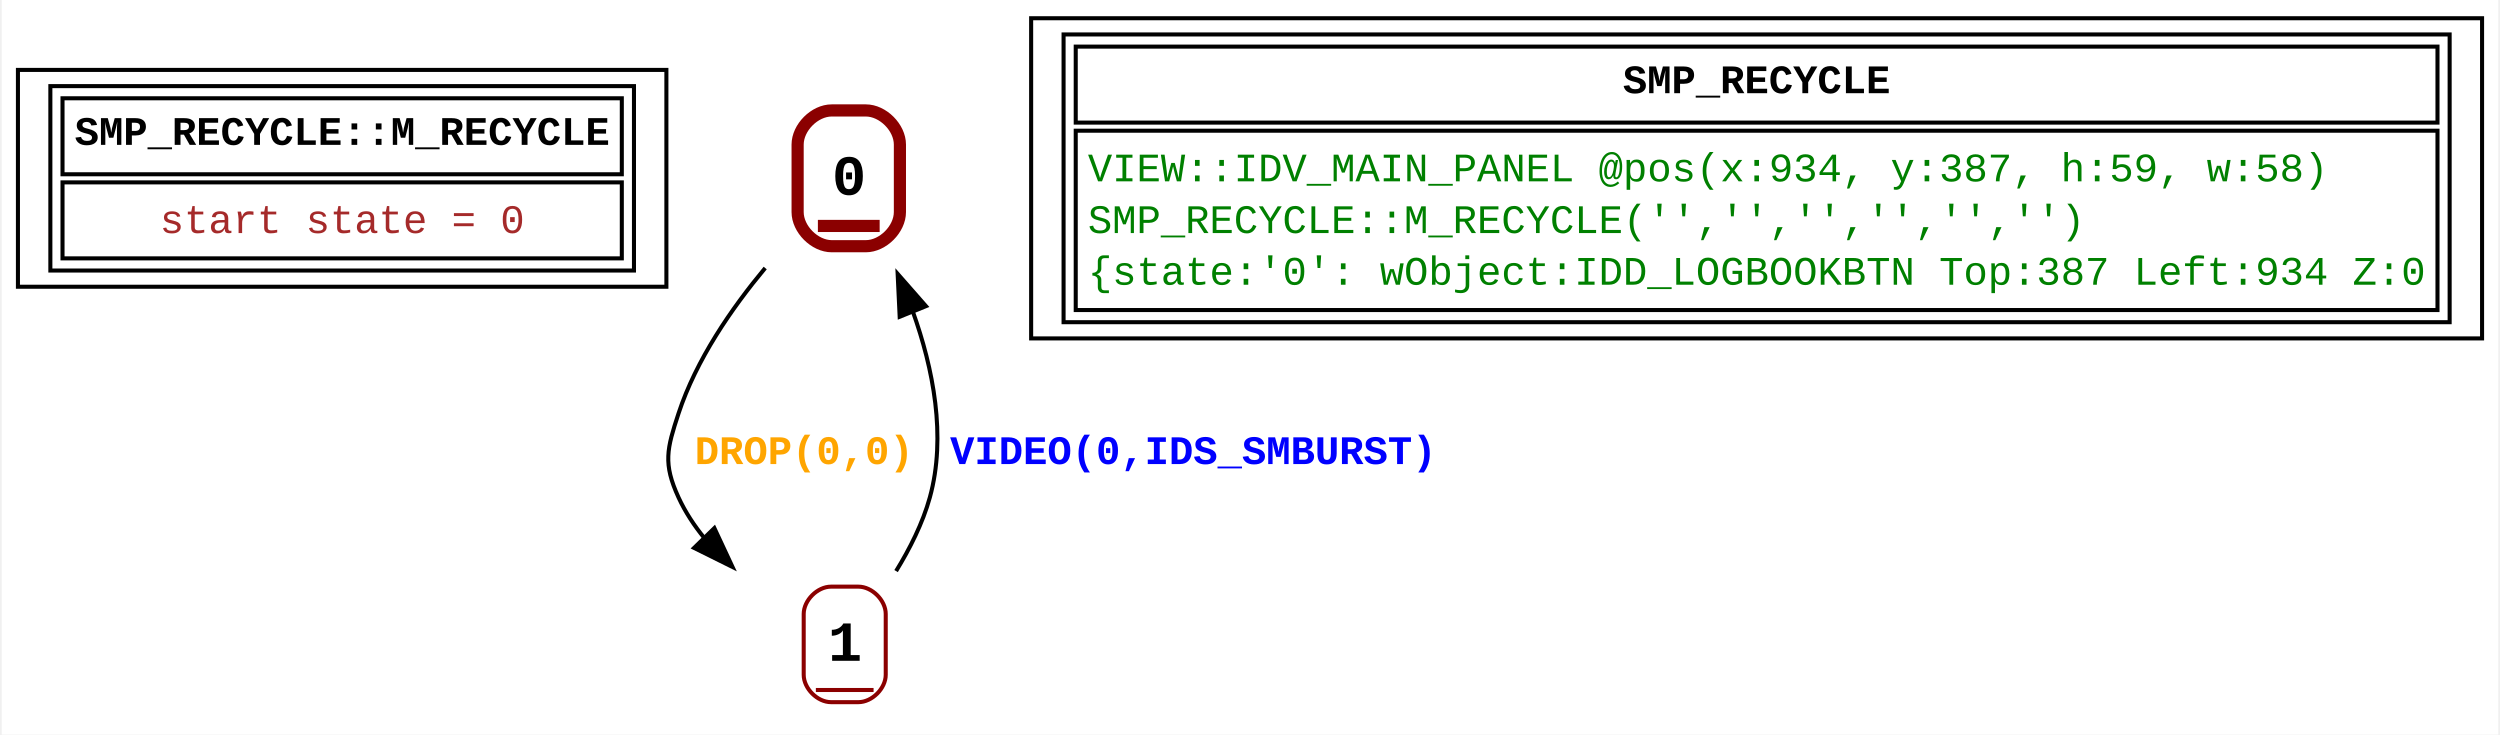
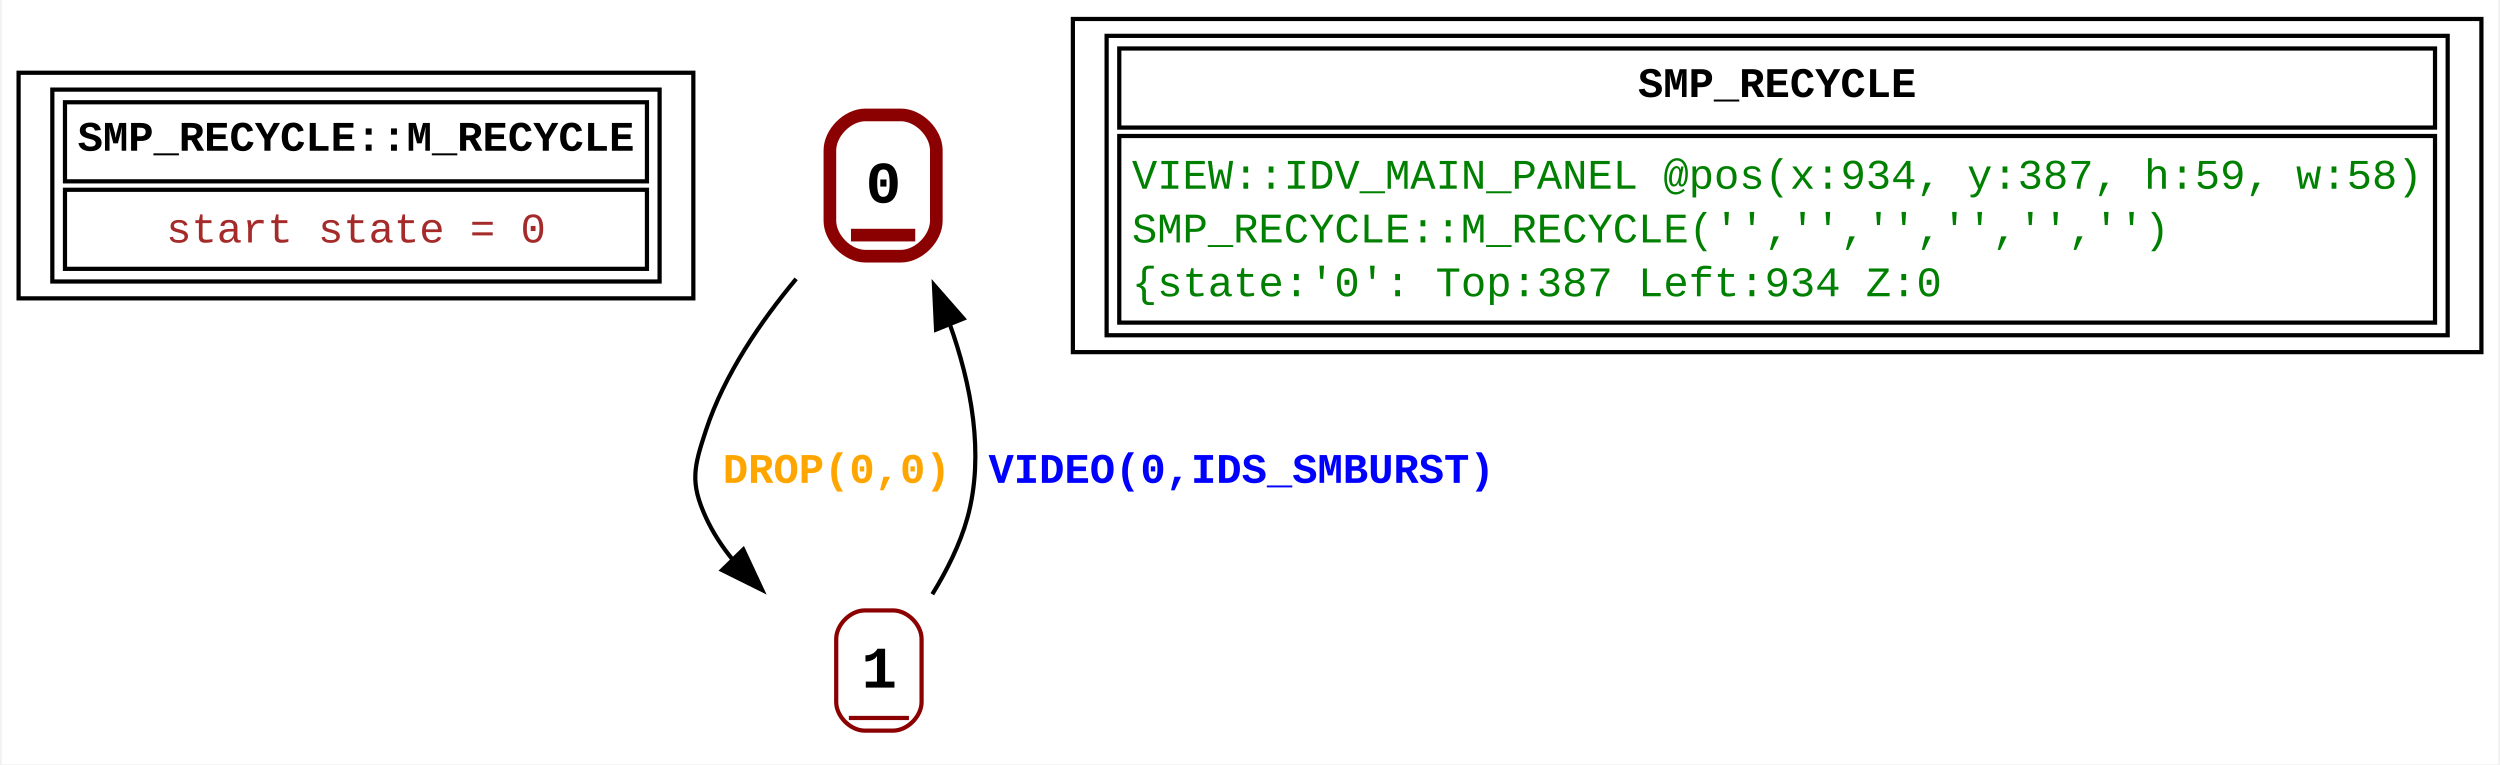
- <svg xmlns="http://www.w3.org/2000/svg" width="616pt" height="181pt" viewBox="0.00 0.00 616.00 181.25">
+ <svg xmlns="http://www.w3.org/2000/svg" width="592pt" height="181pt" viewBox="0.00 0.00 592.00 181.25">
  <g id="graph0" class="graph" transform="scale(1 1) rotate(0) translate(4 177.25)">
-     <polygon fill="white" stroke="none" points="-4,4 -4,-177.25 612,-177.25 612,4 -4,4" />
+     <polygon fill="white" stroke="none" points="-4,4 -4,-177.25 588,-177.25 588,4 -4,4" />
    <g id="node1" class="node">
      <polygon fill="none" stroke="black" points="0,-106.5 0,-160 160,-160 160,-106.5 0,-106.5" />
      <polygon fill="none" stroke="black" points="11,-134.25 11,-153 149,-153 149,-134.25 11,-134.25" />
      <text text-anchor="start" x="14" y="-141.5" font-family="Courier New" font-weight="bold" font-size="10.00">SMP_RECYCLE::M_RECYCLE</text>
      <polygon fill="none" stroke="black" points="11,-113.5 11,-132.25 149,-132.25 149,-113.5 11,-113.5" />
      <text text-anchor="start" x="35" y="-119.75" font-family="Courier New" font-size="10.00" fill="brown">start state = 0</text>
      <polygon fill="none" stroke="black" points="8,-110.5 8,-156 152,-156 152,-110.5 8,-110.5" />
    </g>
    <g id="node2" class="node">
      <polyline fill="none" stroke="darkred" stroke-width="3" points="197.38,-121.5 212.62,-121.5" />
      <text text-anchor="start" x="200.88" y="-129.2" font-family="Courier New" font-weight="bold" font-size="14.00">0</text>
      <path fill="none" stroke="darkred" stroke-width="3" d="M200.79,-116.5C200.79,-116.5 209.21,-116.5 209.21,-116.5 213.42,-116.5 217.62,-120.71 217.62,-124.92 217.62,-124.92 217.62,-141.58 217.62,-141.58 217.62,-145.79 213.42,-150 209.21,-150 209.21,-150 200.79,-150 200.79,-150 196.58,-150 192.38,-145.79 192.38,-141.58 192.38,-141.58 192.38,-124.92 192.38,-124.92 192.38,-120.71 196.58,-116.5 200.79,-116.5" />
    </g>
    <g id="node3" class="node">
      <polyline fill="none" stroke="darkred" points="196.88,-7 211.12,-7" />
      <text text-anchor="start" x="199.88" y="-14.2" font-family="Courier New" font-weight="bold" font-size="14.00">1</text>
      <path fill="none" stroke="darkred" d="M200.62,-4C200.62,-4 207.38,-4 207.38,-4 210.75,-4 214.12,-7.38 214.12,-10.75 214.12,-10.75 214.12,-25.75 214.12,-25.75 214.12,-29.12 210.75,-32.5 207.38,-32.5 207.38,-32.5 200.62,-32.5 200.62,-32.5 197.25,-32.5 193.88,-29.12 193.88,-25.75 193.88,-25.75 193.88,-10.75 193.88,-10.75 193.88,-7.38 197.25,-4 200.62,-4" />
    </g>
    <g id="edge1" class="edge">
      <path fill="none" stroke="black" d="M184.38,-111.12C176.03,-101.1 167.34,-88.45 163,-75.25 160.12,-66.49 159.15,-62.88 163,-54.5 164.66,-50.89 166.88,-47.52 169.45,-44.39" />
      <polygon fill="black" stroke="black" points="171.84,-46.95 176.32,-37.35 166.83,-42.06 171.84,-46.95" />
      <text text-anchor="start" x="167" y="-62.75" font-family="Courier New" font-weight="bold" font-size="10.00" fill="orange">DROP(0,0)</text>
    </g>
    <g id="edge2" class="edge">
      <path fill="none" stroke="black" d="M216.67,-36.34C220.06,-41.85 223.26,-48.18 225,-54.5 229.15,-69.56 225.83,-86.33 220.79,-100.43" />
      <polygon fill="black" stroke="black" points="217.56,-99.09 217.06,-109.68 224.05,-101.71 217.56,-99.09" />
      <text text-anchor="start" x="230" y="-62.75" font-family="Courier New" font-weight="bold" font-size="10.00" fill="blue">VIDEO(0,IDS_SMBURST)</text>
    </g>
    <g id="node4" class="node">
-       <polygon fill="none" stroke="black" points="250,-93.75 250,-172.75 608,-172.75 608,-93.75 250,-93.75" />
-       <polygon fill="none" stroke="black" points="261,-147 261,-165.75 597,-165.75 597,-147 261,-147" />
-       <text text-anchor="start" x="396" y="-154.25" font-family="Courier New" font-weight="bold" font-size="10.00">SMP_RECYCLE</text>
-       <polygon fill="none" stroke="black" points="261,-100.75 261,-145 597,-145 597,-100.75 261,-100.75" />
+       <polygon fill="none" stroke="black" points="250,-93.75 250,-172.75 584,-172.75 584,-93.75 250,-93.75" />
+       <polygon fill="none" stroke="black" points="261,-147 261,-165.75 573,-165.75 573,-147 261,-147" />
+       <text text-anchor="start" x="384" y="-154.25" font-family="Courier New" font-weight="bold" font-size="10.00">SMP_RECYCLE</text>
+       <polygon fill="none" stroke="black" points="261,-100.75 261,-145 573,-145 573,-100.75 261,-100.75" />
      <text text-anchor="start" x="264" y="-132.5" font-family="Courier New" font-size="10.00" fill="green">VIEW::IDV_MAIN_PANEL @pos(x:934, y:387, h:59, w:58)</text>
      <text text-anchor="start" x="264" y="-119.75" font-family="Courier New" font-size="10.00" fill="green">SMP_RECYCLE::M_RECYCLE('','','','','','')</text>
-       <text text-anchor="start" x="264" y="-107" font-family="Courier New" font-size="10.00" fill="green">{state:'0': wObject:IDD_LOGBOOKBTN Top:387 Left:934 Z:0</text>
-       <polygon fill="none" stroke="black" points="258,-97.75 258,-168.75 600,-168.75 600,-97.75 258,-97.75" />
+       <text text-anchor="start" x="264" y="-107" font-family="Courier New" font-size="10.00" fill="green">{state:'0': Top:387 Left:934 Z:0</text>
+       <polygon fill="none" stroke="black" points="258,-97.75 258,-168.75 576,-168.75 576,-97.75 258,-97.75" />
    </g>
  </g>
</svg>
